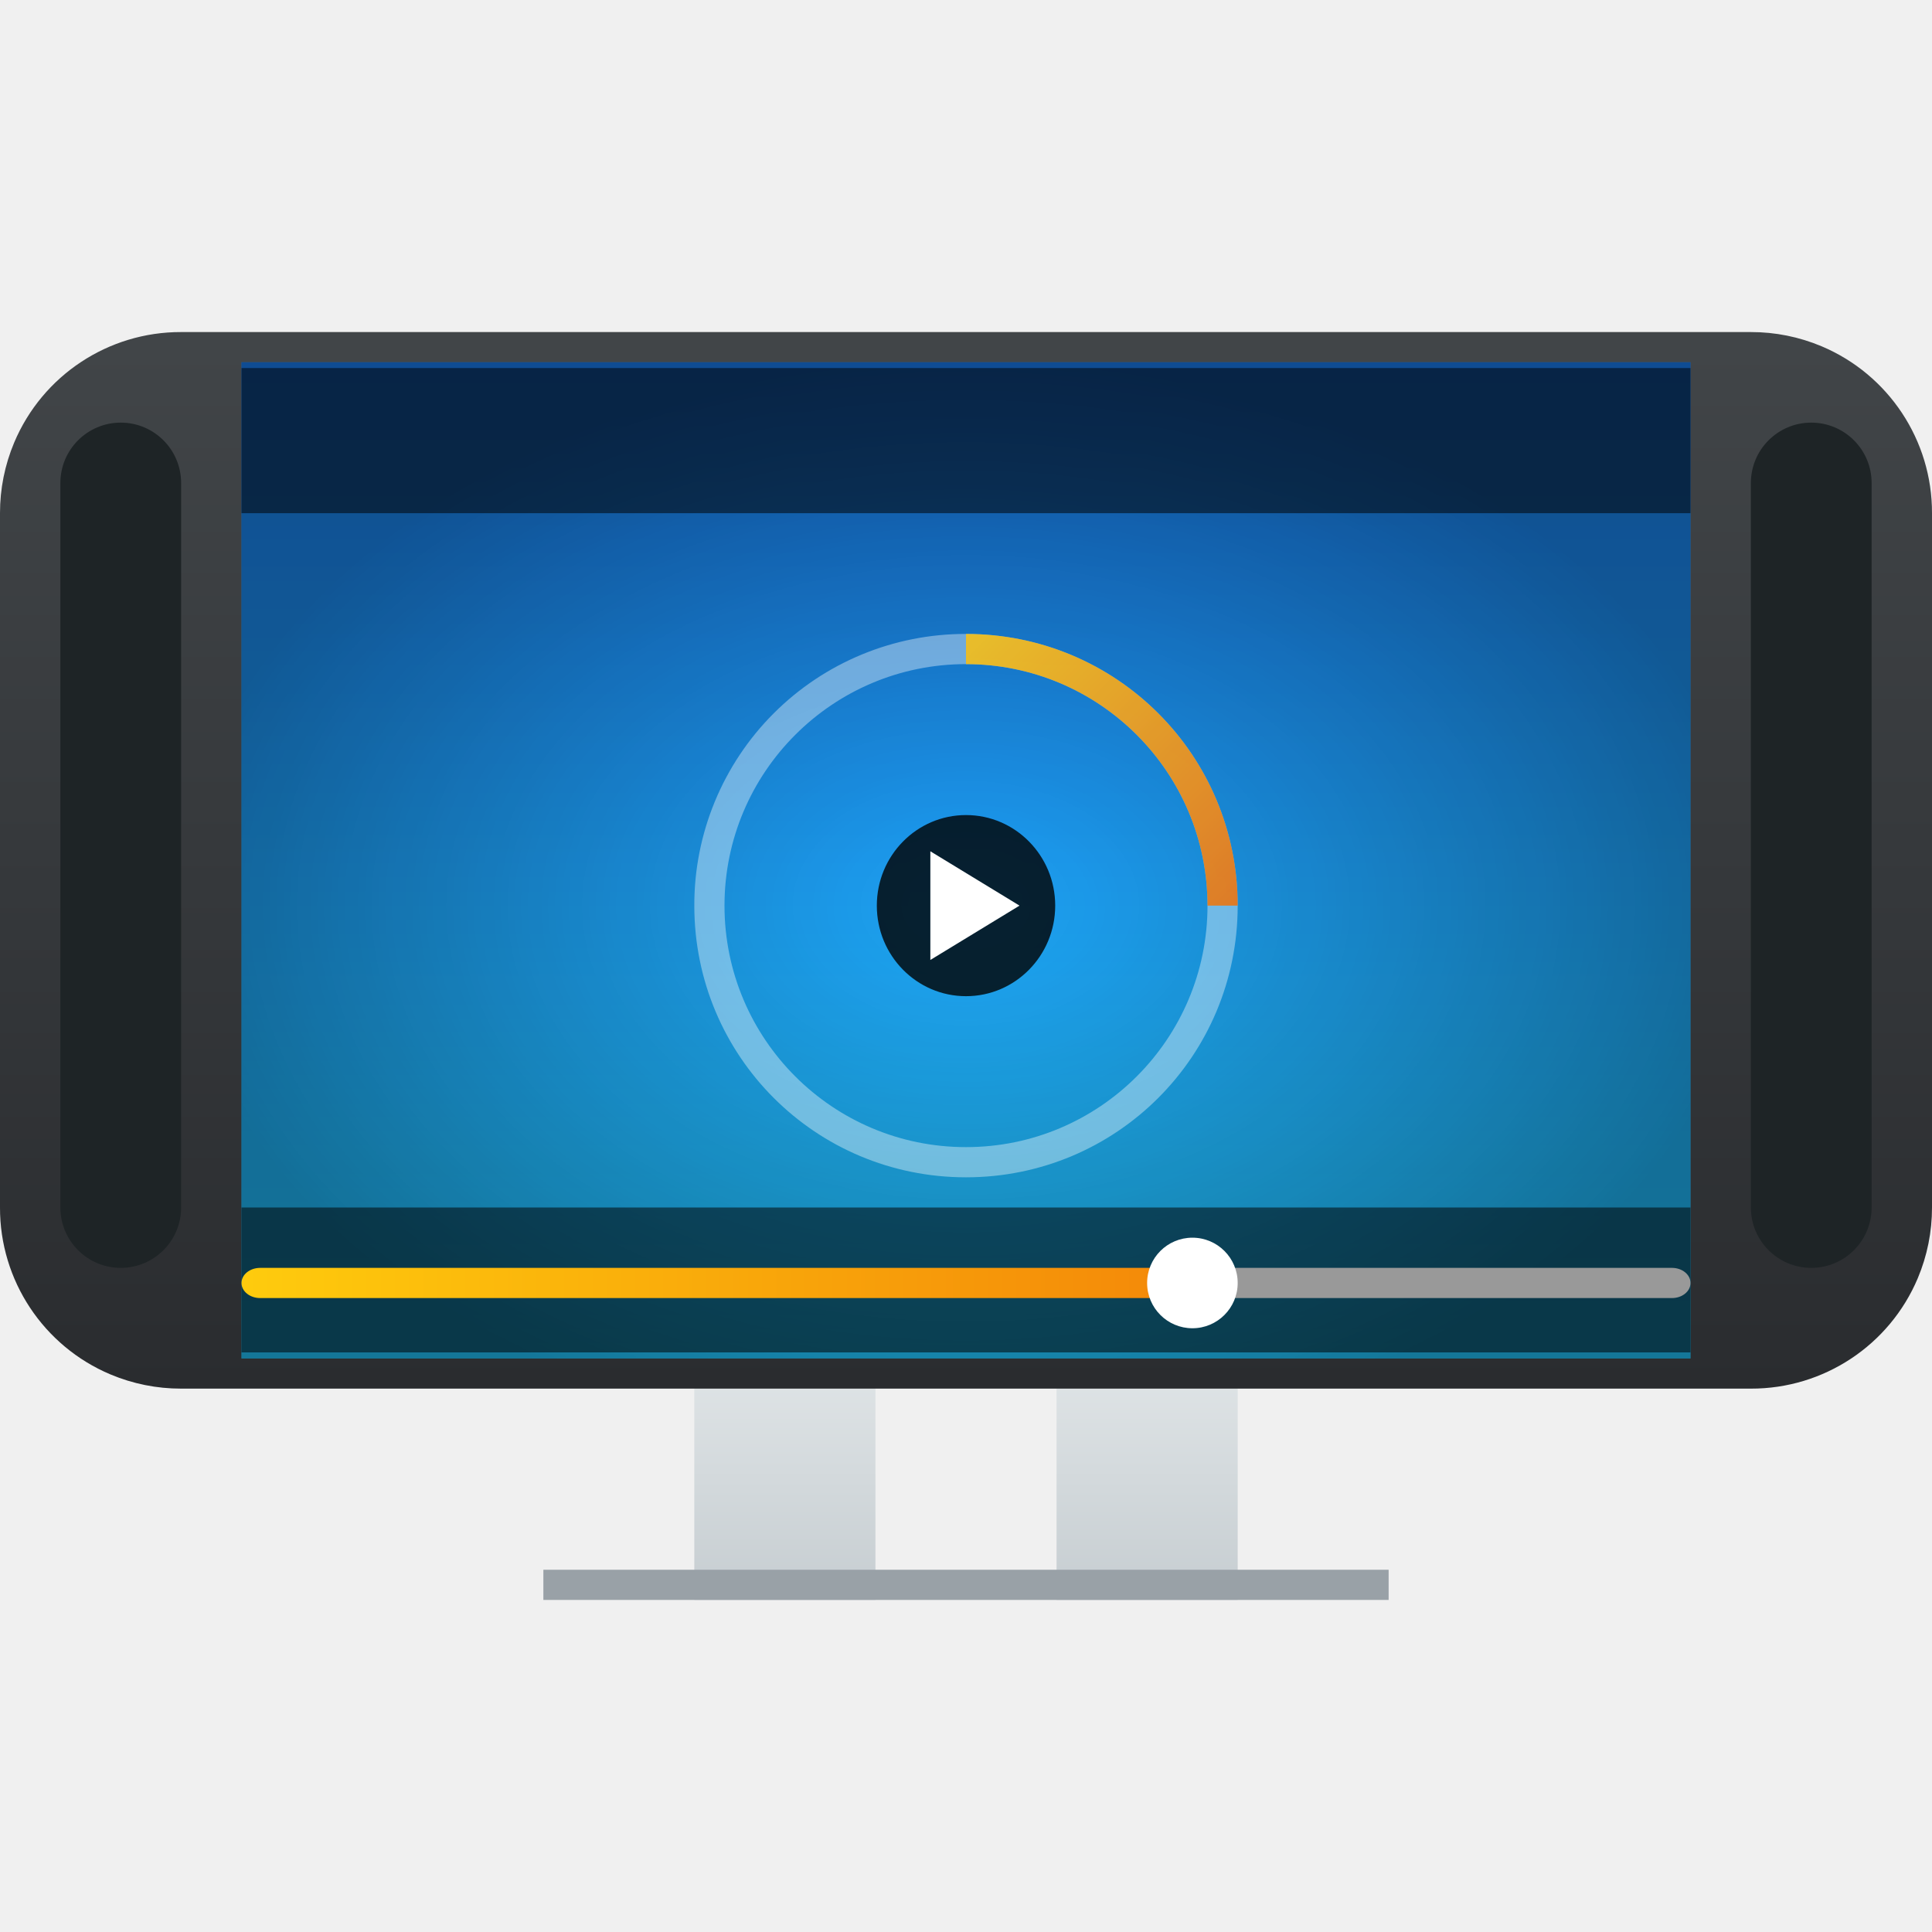
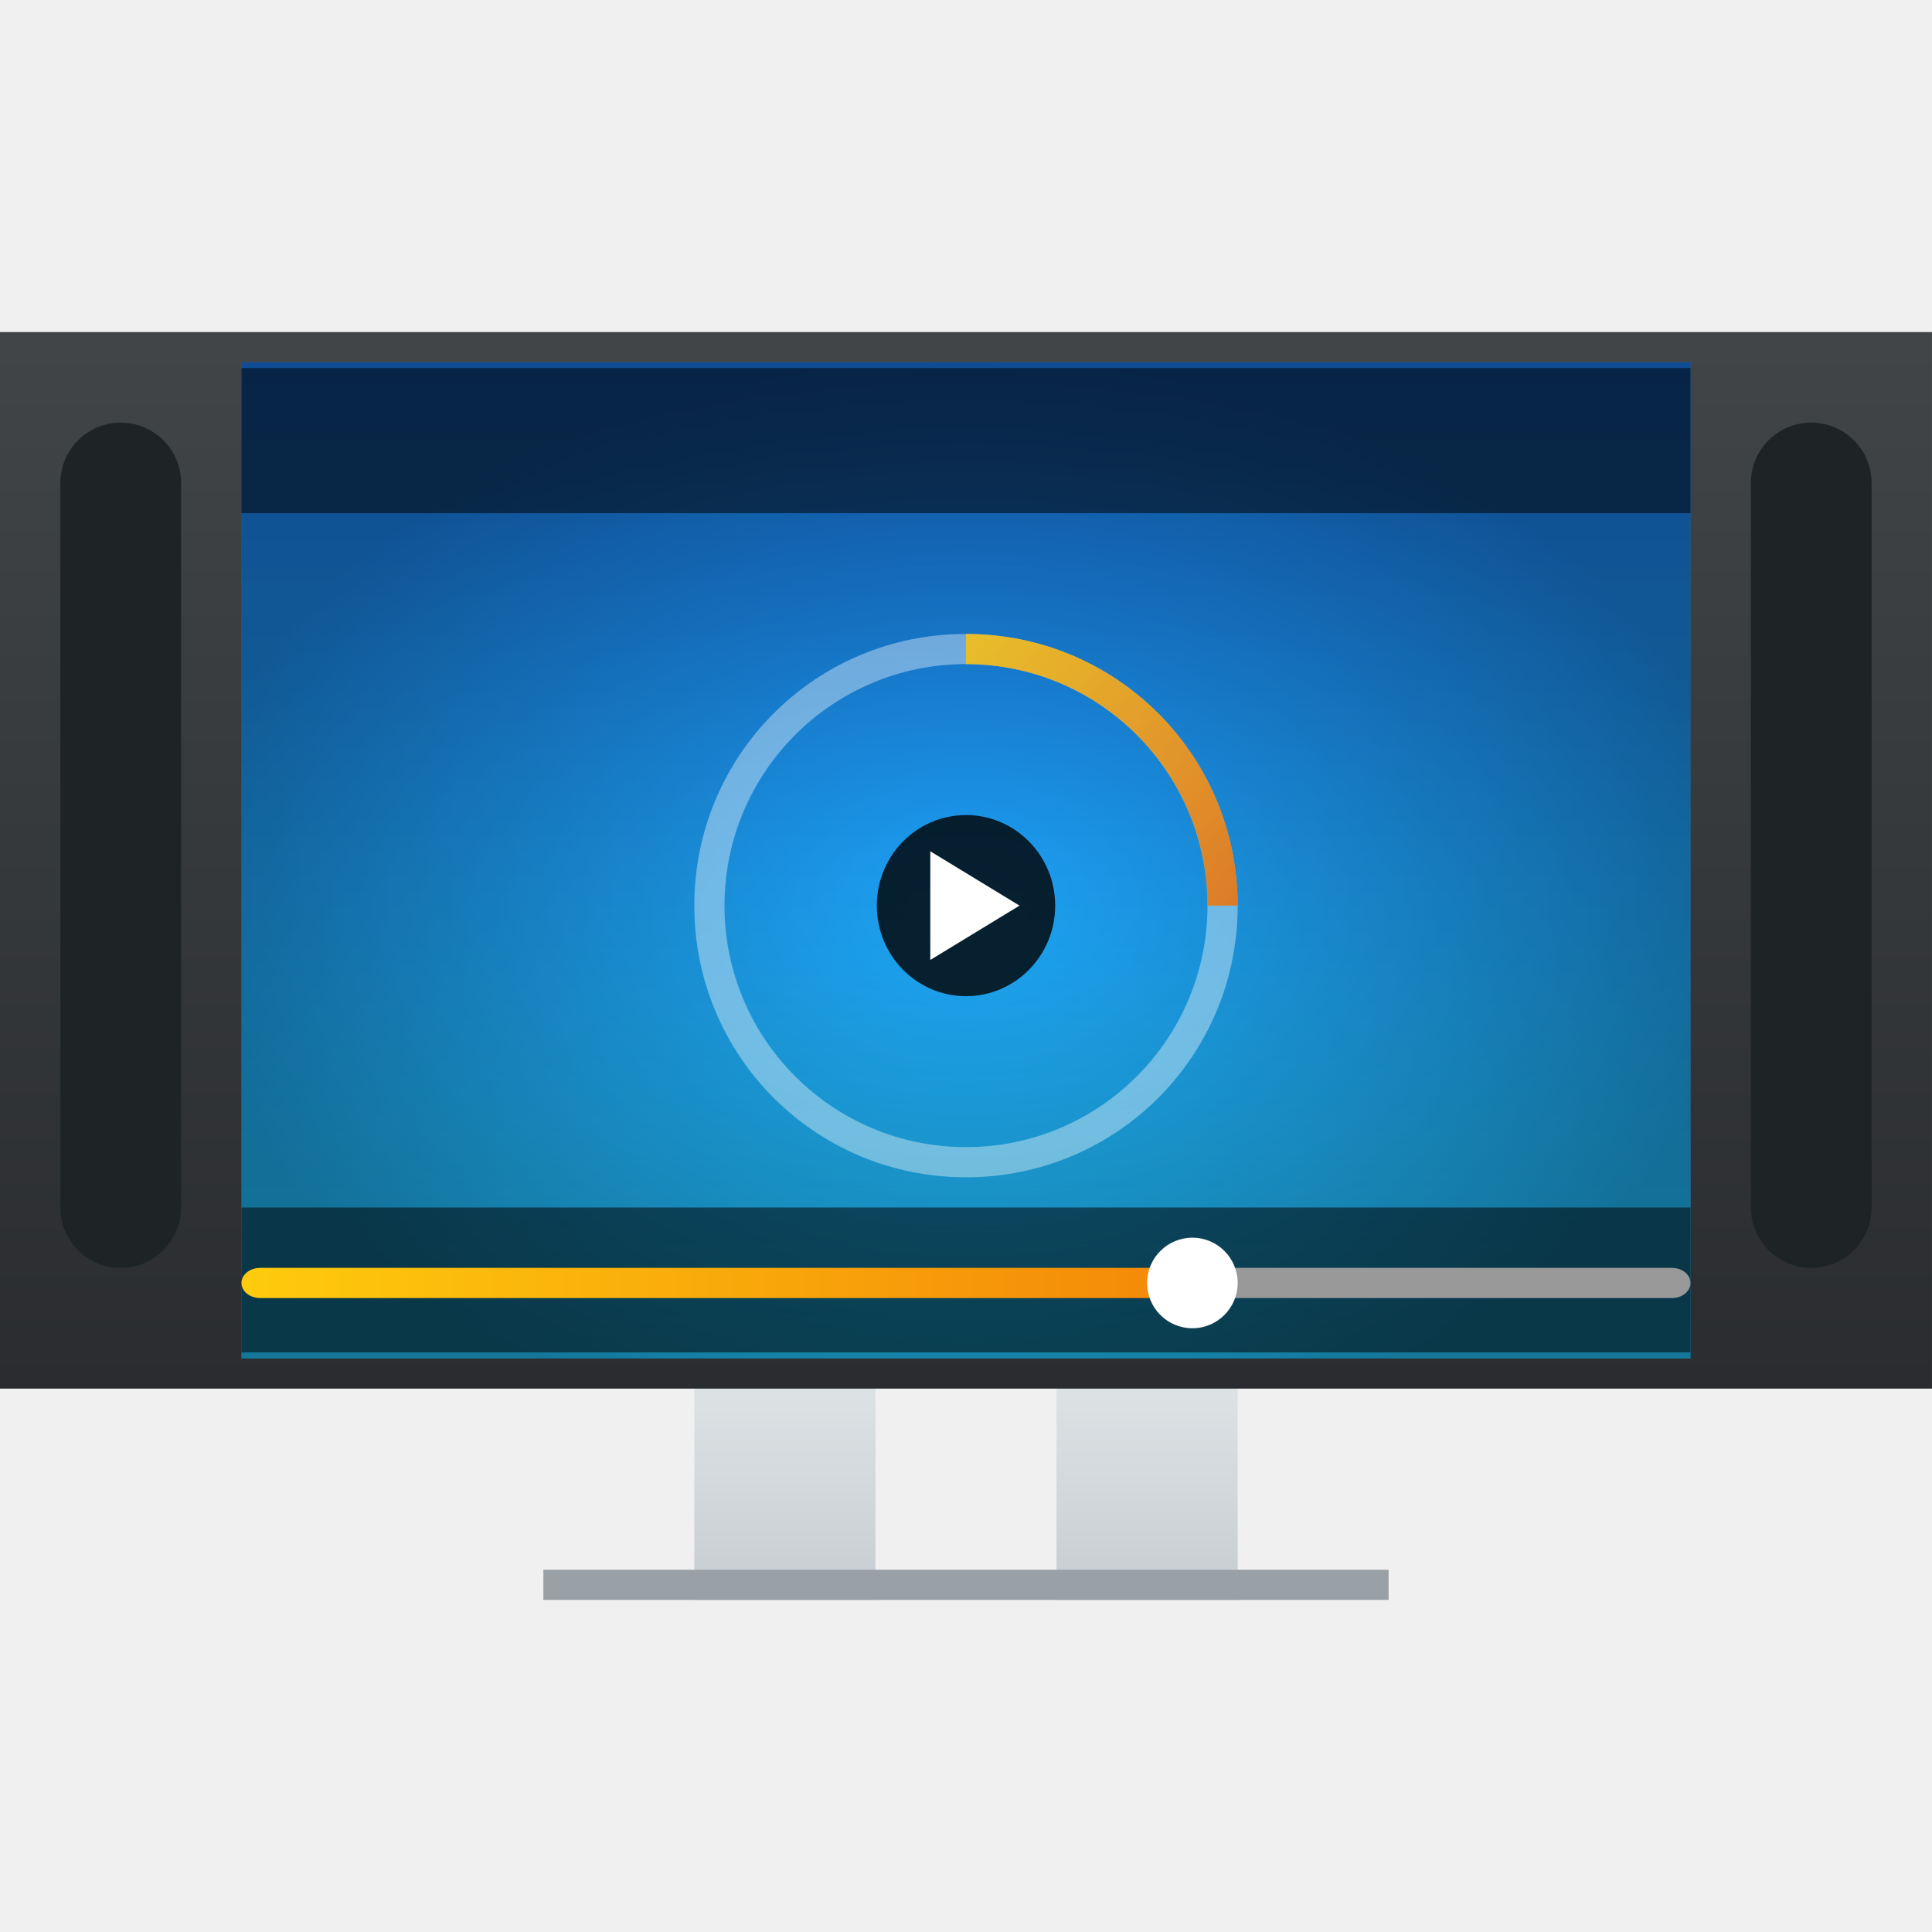
- <svg xmlns="http://www.w3.org/2000/svg" xmlns:xlink="http://www.w3.org/1999/xlink" width="64" height="64" version="1.1" id="svg72">
-   <defs id="defs34">
-     <linearGradient id="a">
-       <stop stop-color="#2a2c2f" id="stop2" />
-       <stop offset="1" stop-color="#424649" id="stop4" />
+ <svg xmlns="http://www.w3.org/2000/svg" xmlns:xlink="http://www.w3.org/1999/xlink" width="64" version="1.1" height="64">
+   <defs id="defs5455">
+     <linearGradient id="linearGradient4159">
+       <stop style="stop-color:#2a2c2f" id="stop4161" />
+       <stop offset="1" style="stop-color:#424649" id="stop4163" />
    </linearGradient>
-     <linearGradient id="h" xlink:href="#a" y1="536.798" y2="503.798" gradientUnits="userSpaceOnUse" x2="0" gradientTransform="matrix(1.08333,0,0,1.0909,-412.619,-539.598)" />
-     <linearGradient id="g" xlink:href="#b" y1="547.798" y2="536.798" gradientUnits="userSpaceOnUse" x2="0" gradientTransform="matrix(0.5,0,0,0.72727,198.286,146.402)" />
-     <linearGradient id="b">
-       <stop stop-color="#c6cdd1" id="stop9" />
-       <stop offset="1" stop-color="#e0e5e7" id="stop11" />
+     <linearGradient id="linearGradient4250" xlink:href="#linearGradient4159" y1="536.798" y2="503.798" gradientUnits="userSpaceOnUse" x2="0" gradientTransform="matrix(1.083333 0 0 1.090909 -36.04753 -47.80002)" />
+     <linearGradient id="linearGradient4272" xlink:href="#linearGradient4303" y1="547.798" y2="536.798" gradientUnits="userSpaceOnUse" x2="0" gradientTransform="matrix(0.5000003 0 0 0.7272671 198.2856 146.4023)" />
+     <linearGradient id="linearGradient4303">
+       <stop style="stop-color:#c6cdd1" id="stop4305" />
+       <stop offset="1" style="stop-color:#e0e5e7" id="stop4307" />
    </linearGradient>
-     <linearGradient id="e">
-       <stop stop-color="#ee6406" id="stop14" />
-       <stop offset="1" stop-color="#ffce0d" id="stop16" />
+     <linearGradient id="linearGradient4213">
+       <stop style="stop-color:#ee6406" id="stop4215" />
+       <stop offset="1" style="stop-color:#ffce0d" id="stop4217" />
    </linearGradient>
-     <linearGradient id="d">
-       <stop stop-opacity="0" id="stop19" />
-       <stop offset="1" stop-opacity=".453" id="stop21" />
+     <linearGradient id="linearGradient4176">
+       <stop style="stop-opacity:0" id="stop4178" />
+       <stop offset="1" style="stop-opacity:0.453" id="stop4180" />
    </linearGradient>
-     <linearGradient id="c">
-       <stop stop-color="#21c9fb" id="stop24" />
-       <stop offset="1" stop-color="#197cf1" id="stop26" />
+     <linearGradient id="linearGradient4391">
+       <stop stop-color="#21c9fb" />
+       <stop offset="1" stop-color="#197cf1" />
    </linearGradient>
-     <linearGradient xlink:href="#c" id="i" y1="535.798" y2="505.798" x2="0" gradientUnits="userSpaceOnUse" gradientTransform="matrix(1.18182,0,0,1.2,-74.286,-103.16)" />
-     <linearGradient xlink:href="#e" id="l" y1="21" x1="33" y2="12" x2="24" gradientUnits="userSpaceOnUse" gradientTransform="matrix(1.28571,0,0,1.28571,377.714,494.798)" />
-     <linearGradient xlink:href="#e" id="k" x1="428.571" x2="388.571" gradientUnits="userSpaceOnUse" gradientTransform="matrix(1.24,0,0,1,-98.497,0.5)" />
-     <linearGradient xlink:href="#b" id="f" y1="547.798" y2="536.798" gradientUnits="userSpaceOnUse" x2="0" gradientTransform="matrix(0.5,0,0,0.72727,210.286,146.402)" />
-     <radialGradient cx="408.571" cy="520.798" xlink:href="#d" id="j" r="22" gradientUnits="userSpaceOnUse" gradientTransform="matrix(1.18182,0,0,0.81818,-74.286,95.69)" />
+     <linearGradient xlink:href="#linearGradient4391" id="linearGradient4397" y1="535.798" y2="505.798" x2="0" gradientUnits="userSpaceOnUse" gradientTransform="matrix(1.181818 0 0 1.2 -74.28562 -103.1598)" />
+     <radialGradient cx="408.571" cy="520.798" xlink:href="#linearGradient4176" id="radialGradient4182" r="22" gradientUnits="userSpaceOnUse" gradientTransform="matrix(1.181818 0 0 0.8181816 -74.28562 95.69047)" />
+     <linearGradient xlink:href="#linearGradient4213" id="linearGradient4219" y1="21" x1="33" y2="12" x2="24" gradientUnits="userSpaceOnUse" gradientTransform="matrix(1.285714 0 0 1.285714 377.7143 494.7978)" />
+     <linearGradient xlink:href="#linearGradient4213" id="linearGradient4234" x1="428.571" x2="388.571" gradientUnits="userSpaceOnUse" gradientTransform="matrix(1.239999 0 0 1 -98.49683 0.499815)" />
+     <linearGradient xlink:href="#linearGradient4303" id="linearGradient4183" y1="547.798" y2="536.798" gradientUnits="userSpaceOnUse" x2="0" gradientTransform="matrix(0.5000003 0 0 0.7272671 210.2856 146.4023)" />
  </defs>
-   <g transform="translate(-376.571,-491.798)" id="g70">
-     <path d="m 411.571,536.798 v 8 h 6 v -8 z" id="path36" style="fill:url(#f)" />
-     <path d="m 399.571,536.798 v 8 h 6 v -8 z" id="path38" style="fill:url(#g)" />
-     <path d="M 6,11 A 5.983,5.983 0 0 0 0.47,14.66 6.01,6.01 0 0 0 0,17 V 40 A 5.983,5.983 0 0 0 3.66,45.53 6.01,6.01 0 0 0 6,46 H 58 A 5.983,5.983 0 0 0 63.53,42.34 6.01,6.01 0 0 0 64,40 V 17 A 5.983,5.983 0 0 0 60.34,11.47 6.01,6.01 0 0 0 58,11 Z" transform="translate(376.571,491.798)" id="path40" style="fill:url(#h)" />
-     <path d="m 384.571,503.798 h 48 v 33 h -48 z" id="path42" style="fill:url(#i)" />
-     <path d="m 384.571,503.798 h 48 v 33 h -48 z" id="path44" style="opacity:0.85;fill:url(#j)" />
-     <path d="m 384.571,531.798 h 48 v 4.8 h -48 z m 0,-27.808 h 48 v 4.808 h -48 z" id="path46" style="opacity:0.85;fill-opacity:0.621" />
-     <path d="m 385.191,533.798 c -0.343,0 -0.62,0.223 -0.62,0.5 0,0.277 0.277,0.5 0.62,0.5 h 30.38 v -1 z" id="path48" style="fill:url(#k)" />
-     <path d="m 408.571,512.798 a 8.98,8.98 0 0 0 -9,9 c 0,4.986 4.014,9 9,9 4.986,0 9,-4.014 9,-9 0,-4.986 -4.014,-9 -9,-9 z m 0,1 a 8,8 0 0 1 8,8 8,8 0 0 1 -8,8 8,8 0 0 1 -8,-8 8,8 0 0 1 8,-8 z" id="path50" style="opacity:0.85;fill:#ffffff;fill-opacity:0.453" />
-     <path d="m 408.571,512.798 v 1 a 8,8 0 0 1 8,8 h 1 c 0,-4.986 -4.014,-9 -9,-9 z" id="path52" style="opacity:0.85;fill:url(#l)" />
-     <g transform="translate(0,-2)" id="g58">
-       <rect width="5.909" x="405.617" y="520.798" rx="2.955" height="6" ry="3" id="rect54" style="opacity:0.8" />
-       <path d="m 410.344,523.798 -2.954,-1.8 v 3.6 z" id="path56" style="fill:#ffffff;fill-rule:evenodd" />
+   <g id="layer1" transform="matrix(1 0 0 1 -376.5714 -491.798)">
+     <path style="stroke-opacity:0.55;fill:url(#linearGradient4183);stroke-width:2.8" id="path4181" d="m 411.571,536.798 0,5.091 0,1.455 0,1.455 6,0 0,-1.455 0,-1.455 0,-5.091 z" />
+     <path style="stroke-opacity:0.55;fill:url(#linearGradient4272);stroke-width:2.8" id="rect4254" d="m 399.571,536.798 0,5.091 0,1.455 0,1.455 6,0 0,-1.455 0,-1.455 0,-5.091 z" />
+     <rect width="64" x="376.571" y="502.798" height="35" style="stroke-opacity:0.55;fill:url(#linearGradient4250);stroke-width:2.8" id="rect4173" />
+     <rect width="48" x="384.571" y="503.798" height="33" style="stroke-opacity:0.55;fill:url(#linearGradient4397);stroke-width:2.8" id="rect4304" />
+     <rect width="48" x="384.571" y="503.798" height="33" style="stroke-opacity:0.55;fill:url(#radialGradient4182);opacity:0.85;stroke-width:2.8" id="rect4174" />
+     <rect width="48" x="384.571" y="531.798" height="4.8" style="opacity:0.85;fill-opacity:0.621;stroke-width:0.1" id="rect4184" />
+     <rect width="48" x="384.571" y="503.99" height="4.808" style="opacity:0.85;fill-opacity:0.621;stroke-width:0.1" id="rect4186" />
+     <path style="fill:url(#linearGradient4234);stroke-width:0.1" id="rect4195" d="m 385.191,533.798 c -0.344,0 -0.62,0.223 -0.62,0.5 0,0.277 0.277,0.5 0.62,0.5 l 30.38,0 0,-1 -30.38,0 z" />
+     <path style="fill:#ffffff;opacity:0.85;fill-opacity:0.453;stroke-width:0.1" id="rect4188" d="m 408.571,512.798 c -4.986,0 -9,4.014 -9,9 0,4.986 4.014,9 9,9 4.986,0 9,-4.014 9,-9 0,-4.986 -4.014,-9 -9,-9 z m 0,1 a 8,8 0 0 1 8,8 8,8 0 0 1 -8,8 8,8 0 0 1 -8,-8 8,8 0 0 1 8,-8 z" />
+     <path style="fill:url(#linearGradient4219);opacity:0.85;stroke-width:0.1" id="path4197" d="m 408.571,512.798 0,1 a 8,8 0 0 1 8,8 l 1,0 c 0,-4.986 -4.014,-9 -9,-9 z" />
+     <g id="g4462" transform="matrix(1 0 0 1 -0.000011 -2.00012)">
+       <rect width="5.909" x="405.617" y="520.798" rx="2.955" height="6" ry="3" style="opacity:0.8;stroke-width:0.1" id="rect4190" />
+       <path style="fill:#ffffff;fill-rule:evenodd" id="path4221" d="m 410.344,523.798 -2.955,-1.8 0,3.6 z" />
    </g>
-     <path d="m 416.571,533.798 v 1 h 15.385 c 0.341,0 0.615,-0.223 0.615,-0.5 0,-0.277 -0.274,-0.5 -0.615,-0.5 z" id="path60" style="fill:#999999" />
-     <rect width="3" x="414.571" y="532.798" rx="1.5" height="3" id="rect62" style="fill:#ffffff" />
-     <path d="m 394.571,543.798 h 28 v 1 h -28 z" id="path64" style="fill:#99a1a7" />
-     <rect width="4" x="434.571" y="505.798" rx="2" height="28" id="rect66" style="fill:#1e2426" />
-     <rect width="4" x="378.571" y="505.798" rx="2" height="28" id="rect68" style="fill:#1e2426" />
+     <path style="fill:#999999;stroke-width:0.1" id="rect4223" d="m 416.571,533.798 0,1 15.385,0 c 0.341,0 0.615,-0.223 0.615,-0.5 0,-0.277 -0.274,-0.5 -0.615,-0.5 l -15.385,0 z" />
+     <rect width="3" x="414.571" y="532.798" rx="1.5" height="3" style="fill:#ffffff;stroke-width:0.1" id="rect4239" />
+     <rect width="28" x="394.571" y="543.798" height="1" style="stroke-opacity:0.55;fill:#99a1a7;stroke-width:2.8" id="rect4295" />
+     <rect width="4" x="434.571" y="505.798" rx="2" height="28" style="fill:#1e2426" id="rect4185" />
+     <rect width="4" x="378.571" y="505.798" rx="2" height="28" style="fill:#1e2426" id="rect4187" />
  </g>
</svg>
